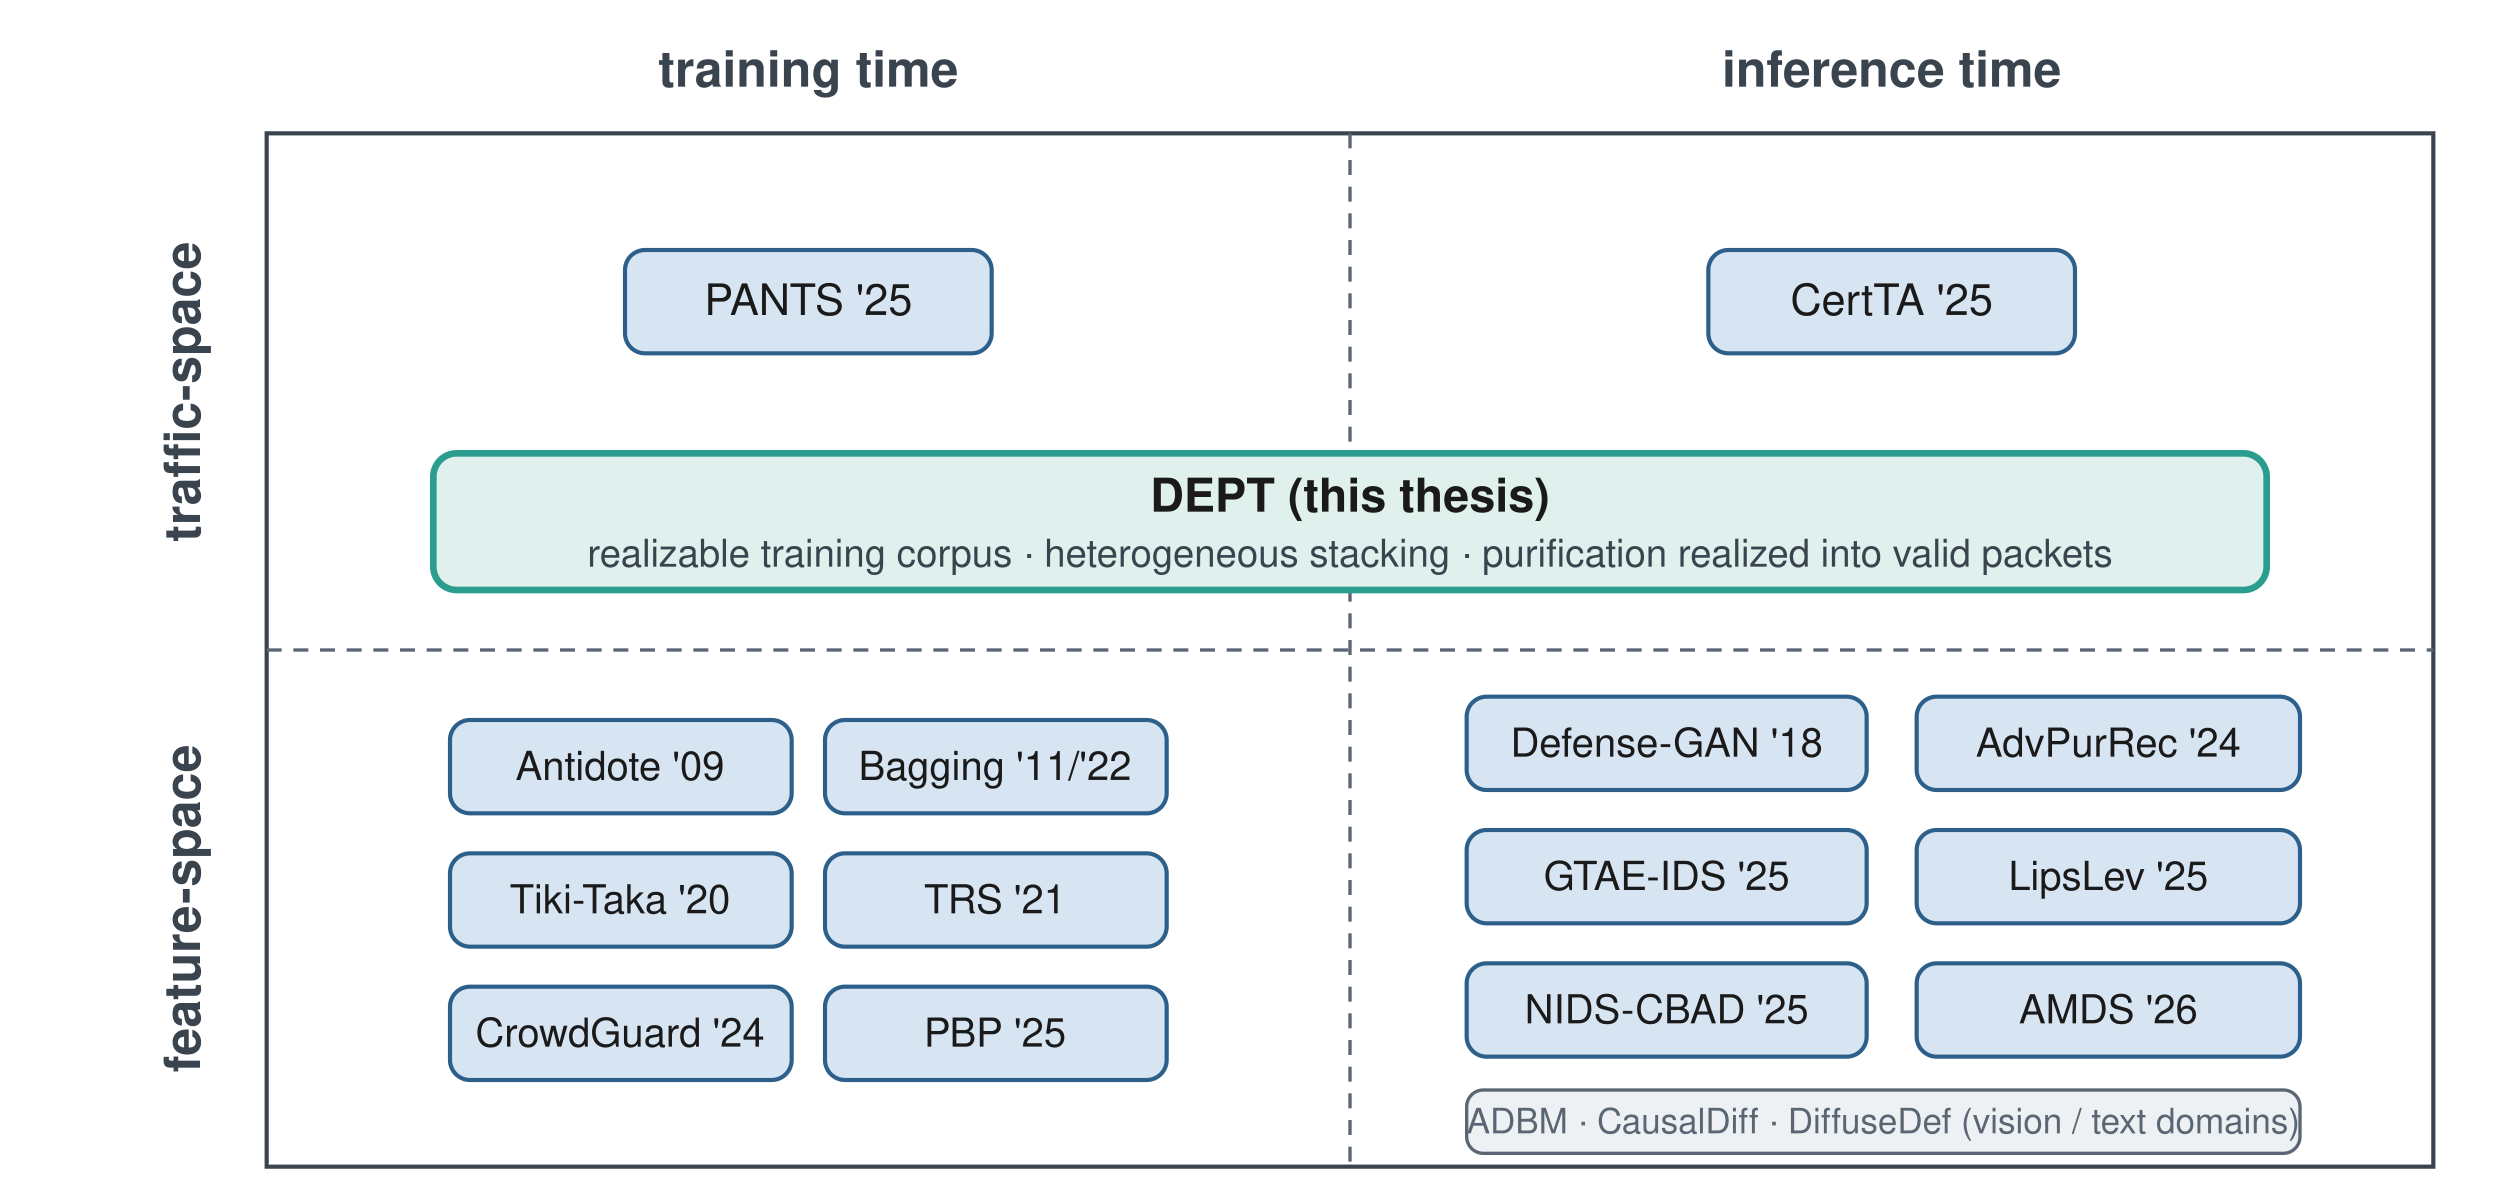
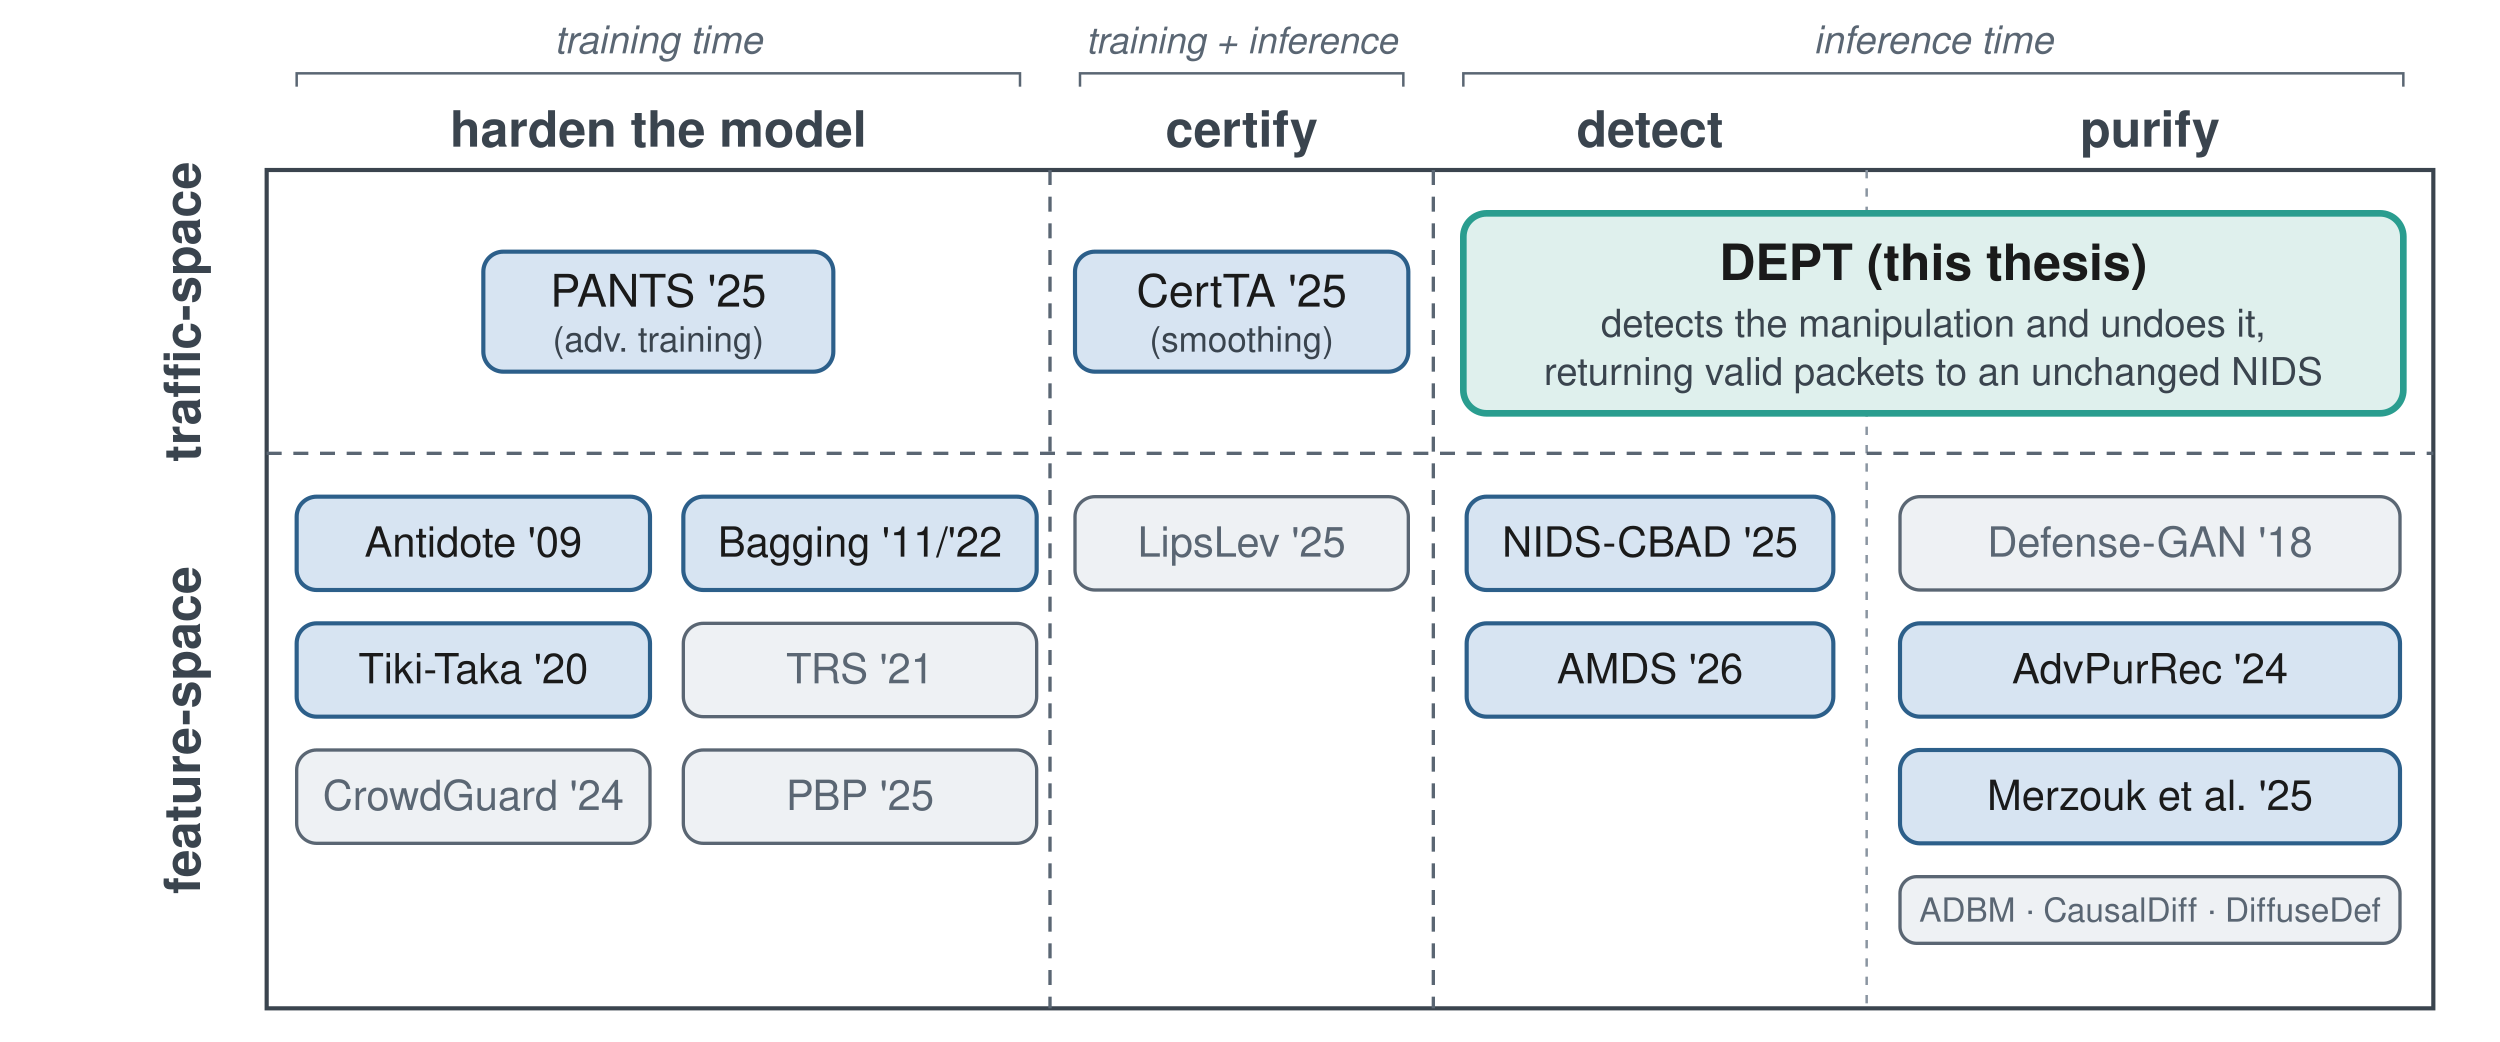
- <svg xmlns="http://www.w3.org/2000/svg" viewBox="0 0 1500 720" font-family="Helvetica, Arial, sans-serif">
-   <text x="485" y="52" text-anchor="middle" font-size="30" font-weight="bold" fill="#3a444e">training time</text>
-   <text x="1135" y="52" text-anchor="middle" font-size="30" font-weight="bold" fill="#3a444e">inference time</text>
-   <rect x="160" y="80" width="1300" height="620" fill="none" stroke="#3a444e" stroke-width="2.5" />
-   <line x1="810" y1="80" x2="810" y2="700" stroke="#5a6673" stroke-width="2" stroke-dasharray="9,7" />
-   <line x1="160" y1="390" x2="1460" y2="390" stroke="#5a6673" stroke-width="2" stroke-dasharray="9,7" />
-   <text transform="rotate(-90 120 235)" x="120" y="235" text-anchor="middle" font-size="30" font-weight="bold" fill="#3a444e">traffic-space</text>
-   <text transform="rotate(-90 120 545)" x="120" y="545" text-anchor="middle" font-size="30" font-weight="bold" fill="#3a444e">feature-space</text>
+ <svg xmlns="http://www.w3.org/2000/svg" viewBox="0 0 1500 625" font-family="Helvetica, Arial, sans-serif">
+   <text x="395" y="32" text-anchor="middle" font-size="23" font-style="italic" fill="#5a6673">training time</text>
+   <path d="M178,52 V44 H612 V52" fill="none" stroke="#5a6673" stroke-width="1.5" />
+   <text x="745" y="32" text-anchor="middle" font-size="22" font-style="italic" fill="#5a6673">training + inference</text>
+   <path d="M648,52 V44 H842 V52" fill="none" stroke="#5a6673" stroke-width="1.5" />
+   <text x="1160" y="32" text-anchor="middle" font-size="23" font-style="italic" fill="#5a6673">inference time</text>
+   <path d="M878,52 V44 H1442 V52" fill="none" stroke="#5a6673" stroke-width="1.5" />
+   <text x="395" y="88" text-anchor="middle" font-size="30" font-weight="bold" fill="#3a444e">harden the model</text>
+   <text x="745" y="88" text-anchor="middle" font-size="30" font-weight="bold" fill="#3a444e">certify</text>
+   <text x="990" y="88" text-anchor="middle" font-size="30" font-weight="bold" fill="#3a444e">detect</text>
+   <text x="1290" y="88" text-anchor="middle" font-size="30" font-weight="bold" fill="#3a444e">purify</text>
+   <rect x="160" y="102" width="1300" height="503" fill="none" stroke="#3a444e" stroke-width="2.5" />
+   <line x1="630" y1="102" x2="630" y2="605" stroke="#5a6673" stroke-width="2" stroke-dasharray="9,7" />
+   <line x1="860" y1="102" x2="860" y2="605" stroke="#5a6673" stroke-width="2" stroke-dasharray="9,7" />
+   <line x1="1120" y1="102" x2="1120" y2="605" stroke="#8a95a1" stroke-width="1.5" stroke-dasharray="5,6" />
+   <line x1="160" y1="272" x2="1460" y2="272" stroke="#5a6673" stroke-width="2" stroke-dasharray="9,7" />
+   <text transform="rotate(-90 120 187)" x="120" y="187" text-anchor="middle" font-size="30" font-weight="bold" fill="#3a444e">traffic-space</text>
+   <text transform="rotate(-90 120 438)" x="120" y="438" text-anchor="middle" font-size="30" font-weight="bold" fill="#3a444e">feature-space</text>
  <g>
-     <rect x="375" y="150" width="220" height="62" rx="12" fill="#d7e4f2" stroke="#2c5f8a" stroke-width="2.5" />
-     <text x="485" y="189" text-anchor="middle" font-size="26" fill="#1a1a1a">PANTS '25</text>
+     <rect x="290" y="151" width="210" height="72" rx="12" fill="#d7e4f2" stroke="#2c5f8a" stroke-width="2.5" />
+     <text x="395" y="184" text-anchor="middle" font-size="27" fill="#1a1a1a">PANTS '25</text>
+     <text x="395" y="211" text-anchor="middle" font-size="21" fill="#3a444e">(adv. training)</text>
  </g>
  <g>
-     <rect x="1025" y="150" width="220" height="62" rx="12" fill="#d7e4f2" stroke="#2c5f8a" stroke-width="2.5" />
-     <text x="1135" y="189" text-anchor="middle" font-size="26" fill="#1a1a1a">CertTA '25</text>
+     <rect x="645" y="151" width="200" height="72" rx="12" fill="#d7e4f2" stroke="#2c5f8a" stroke-width="2.5" />
+     <text x="745" y="184" text-anchor="middle" font-size="27" fill="#1a1a1a">CertTA '25</text>
+     <text x="745" y="211" text-anchor="middle" font-size="21" fill="#3a444e">(smoothing)</text>
  </g>
  <g>
-     <rect x="260" y="272" width="1100" height="82" rx="14" fill="#dff0ed" stroke="#2a9d8f" stroke-width="4" />
-     <text x="810" y="307" text-anchor="middle" font-size="28" font-weight="bold" fill="#1a1a1a">DEPT (this thesis)</text>
-     <text x="810" y="340" text-anchor="middle" font-size="23" fill="#3a444e">realizable training corpus · heterogeneous stacking · purification realized into valid packets</text>
+     <rect x="878" y="128" width="564" height="120" rx="14" fill="#dff0ed" stroke="#2a9d8f" stroke-width="4" />
+     <text x="1160" y="168" text-anchor="middle" font-size="30" font-weight="bold" fill="#1a1a1a">DEPT (this thesis)</text>
+     <text x="1160" y="202" text-anchor="middle" font-size="23" fill="#3a444e">detects the manipulation and undoes it,</text>
+     <text x="1160" y="231" text-anchor="middle" font-size="23" fill="#3a444e">returning valid packets to an unchanged NIDS</text>
  </g>
  <g>
-     <rect x="270" y="432" width="205" height="56" rx="12" fill="#d7e4f2" stroke="#2c5f8a" stroke-width="2.5" />
-     <text x="372" y="468" text-anchor="middle" font-size="24" fill="#1a1a1a">Antidote '09</text>
+     <rect x="178" y="298" width="212" height="56" rx="12" fill="#d7e4f2" stroke="#2c5f8a" stroke-width="2.5" />
+     <text x="284" y="334" text-anchor="middle" font-size="25" fill="#1a1a1a">Antidote '09</text>
  </g>
  <g>
-     <rect x="495" y="432" width="205" height="56" rx="12" fill="#d7e4f2" stroke="#2c5f8a" stroke-width="2.5" />
-     <text x="597" y="468" text-anchor="middle" font-size="24" fill="#1a1a1a">Bagging '11/'22</text>
+     <rect x="410" y="298" width="212" height="56" rx="12" fill="#d7e4f2" stroke="#2c5f8a" stroke-width="2.5" />
+     <text x="516" y="334" text-anchor="middle" font-size="25" fill="#1a1a1a">Bagging '11/'22</text>
  </g>
  <g>
-     <rect x="270" y="512" width="205" height="56" rx="12" fill="#d7e4f2" stroke="#2c5f8a" stroke-width="2.5" />
-     <text x="372" y="548" text-anchor="middle" font-size="24" fill="#1a1a1a">Tiki-Taka '20</text>
+     <rect x="178" y="374" width="212" height="56" rx="12" fill="#d7e4f2" stroke="#2c5f8a" stroke-width="2.5" />
+     <text x="284" y="410" text-anchor="middle" font-size="25" fill="#1a1a1a">Tiki-Taka '20</text>
  </g>
  <g>
-     <rect x="495" y="512" width="205" height="56" rx="12" fill="#d7e4f2" stroke="#2c5f8a" stroke-width="2.5" />
-     <text x="597" y="548" text-anchor="middle" font-size="24" fill="#1a1a1a">TRS '21</text>
+     <rect x="410" y="374" width="212" height="56" rx="12" fill="#eef1f4" stroke="#5a6673" stroke-width="2" />
+     <text x="516" y="410" text-anchor="middle" font-size="25" fill="#5a6673">TRS '21</text>
  </g>
  <g>
-     <rect x="270" y="592" width="205" height="56" rx="12" fill="#d7e4f2" stroke="#2c5f8a" stroke-width="2.5" />
-     <text x="372" y="628" text-anchor="middle" font-size="24" fill="#1a1a1a">CrowdGuard '24</text>
+     <rect x="178" y="450" width="212" height="56" rx="12" fill="#eef1f4" stroke="#5a6673" stroke-width="2" />
+     <text x="284" y="486" text-anchor="middle" font-size="25" fill="#5a6673">CrowdGuard '24</text>
  </g>
  <g>
-     <rect x="495" y="592" width="205" height="56" rx="12" fill="#d7e4f2" stroke="#2c5f8a" stroke-width="2.5" />
-     <text x="597" y="628" text-anchor="middle" font-size="24" fill="#1a1a1a">PBP '25</text>
+     <rect x="410" y="450" width="212" height="56" rx="12" fill="#eef1f4" stroke="#5a6673" stroke-width="2" />
+     <text x="516" y="486" text-anchor="middle" font-size="25" fill="#5a6673">PBP '25</text>
  </g>
  <g>
-     <rect x="880" y="418" width="240" height="56" rx="12" fill="#d7e4f2" stroke="#2c5f8a" stroke-width="2.5" />
-     <text x="1000" y="454" text-anchor="middle" font-size="24" fill="#1a1a1a">Defense-GAN '18</text>
+     <rect x="645" y="298" width="200" height="56" rx="12" fill="#eef1f4" stroke="#5a6673" stroke-width="2" />
+     <text x="745" y="334" text-anchor="middle" font-size="25" fill="#5a6673">LipsLev '25</text>
  </g>
  <g>
-     <rect x="1150" y="418" width="230" height="56" rx="12" fill="#d7e4f2" stroke="#2c5f8a" stroke-width="2.5" />
-     <text x="1265" y="454" text-anchor="middle" font-size="24" fill="#1a1a1a">AdvPurRec '24</text>
+     <rect x="880" y="298" width="220" height="56" rx="12" fill="#d7e4f2" stroke="#2c5f8a" stroke-width="2.5" />
+     <text x="990" y="334" text-anchor="middle" font-size="25" fill="#1a1a1a">NIDS-CBAD '25</text>
  </g>
  <g>
-     <rect x="880" y="498" width="240" height="56" rx="12" fill="#d7e4f2" stroke="#2c5f8a" stroke-width="2.5" />
-     <text x="1000" y="534" text-anchor="middle" font-size="24" fill="#1a1a1a">GTAE-IDS '25</text>
+     <rect x="880" y="374" width="220" height="56" rx="12" fill="#d7e4f2" stroke="#2c5f8a" stroke-width="2.5" />
+     <text x="990" y="410" text-anchor="middle" font-size="25" fill="#1a1a1a">AMDS '26</text>
  </g>
  <g>
-     <rect x="1150" y="498" width="230" height="56" rx="12" fill="#d7e4f2" stroke="#2c5f8a" stroke-width="2.5" />
-     <text x="1265" y="534" text-anchor="middle" font-size="24" fill="#1a1a1a">LipsLev '25</text>
+     <rect x="1140" y="298" width="300" height="56" rx="12" fill="#eef1f4" stroke="#5a6673" stroke-width="2" />
+     <text x="1290" y="334" text-anchor="middle" font-size="25" fill="#5a6673">Defense-GAN '18</text>
  </g>
  <g>
-     <rect x="880" y="578" width="240" height="56" rx="12" fill="#d7e4f2" stroke="#2c5f8a" stroke-width="2.5" />
-     <text x="1000" y="614" text-anchor="middle" font-size="24" fill="#1a1a1a">NIDS-CBAD '25</text>
+     <rect x="1140" y="374" width="300" height="56" rx="12" fill="#d7e4f2" stroke="#2c5f8a" stroke-width="2.5" />
+     <text x="1290" y="410" text-anchor="middle" font-size="25" fill="#1a1a1a">AdvPurRec '24</text>
  </g>
  <g>
-     <rect x="1150" y="578" width="230" height="56" rx="12" fill="#d7e4f2" stroke="#2c5f8a" stroke-width="2.5" />
-     <text x="1265" y="614" text-anchor="middle" font-size="24" fill="#1a1a1a">AMDS '26</text>
+     <rect x="1140" y="450" width="300" height="56" rx="12" fill="#d7e4f2" stroke="#2c5f8a" stroke-width="2.5" />
+     <text x="1290" y="486" text-anchor="middle" font-size="25" fill="#1a1a1a">Merzouk et al. '25</text>
  </g>
  <g>
-     <rect x="880" y="654" width="500" height="38" rx="10" fill="#eef1f4" stroke="#5a6673" stroke-width="2" />
-     <text x="1130" y="680" text-anchor="middle" font-size="21" fill="#5a6673">ADBM · CausalDiff · DiffuseDef  (vision / text domains)</text>
+     <rect x="1140" y="526" width="300" height="40" rx="10" fill="#eef1f4" stroke="#5a6673" stroke-width="2" />
+     <text x="1290" y="553" text-anchor="middle" font-size="20" fill="#5a6673">ADBM · CausalDiff · DiffuseDef</text>
  </g>
</svg>
